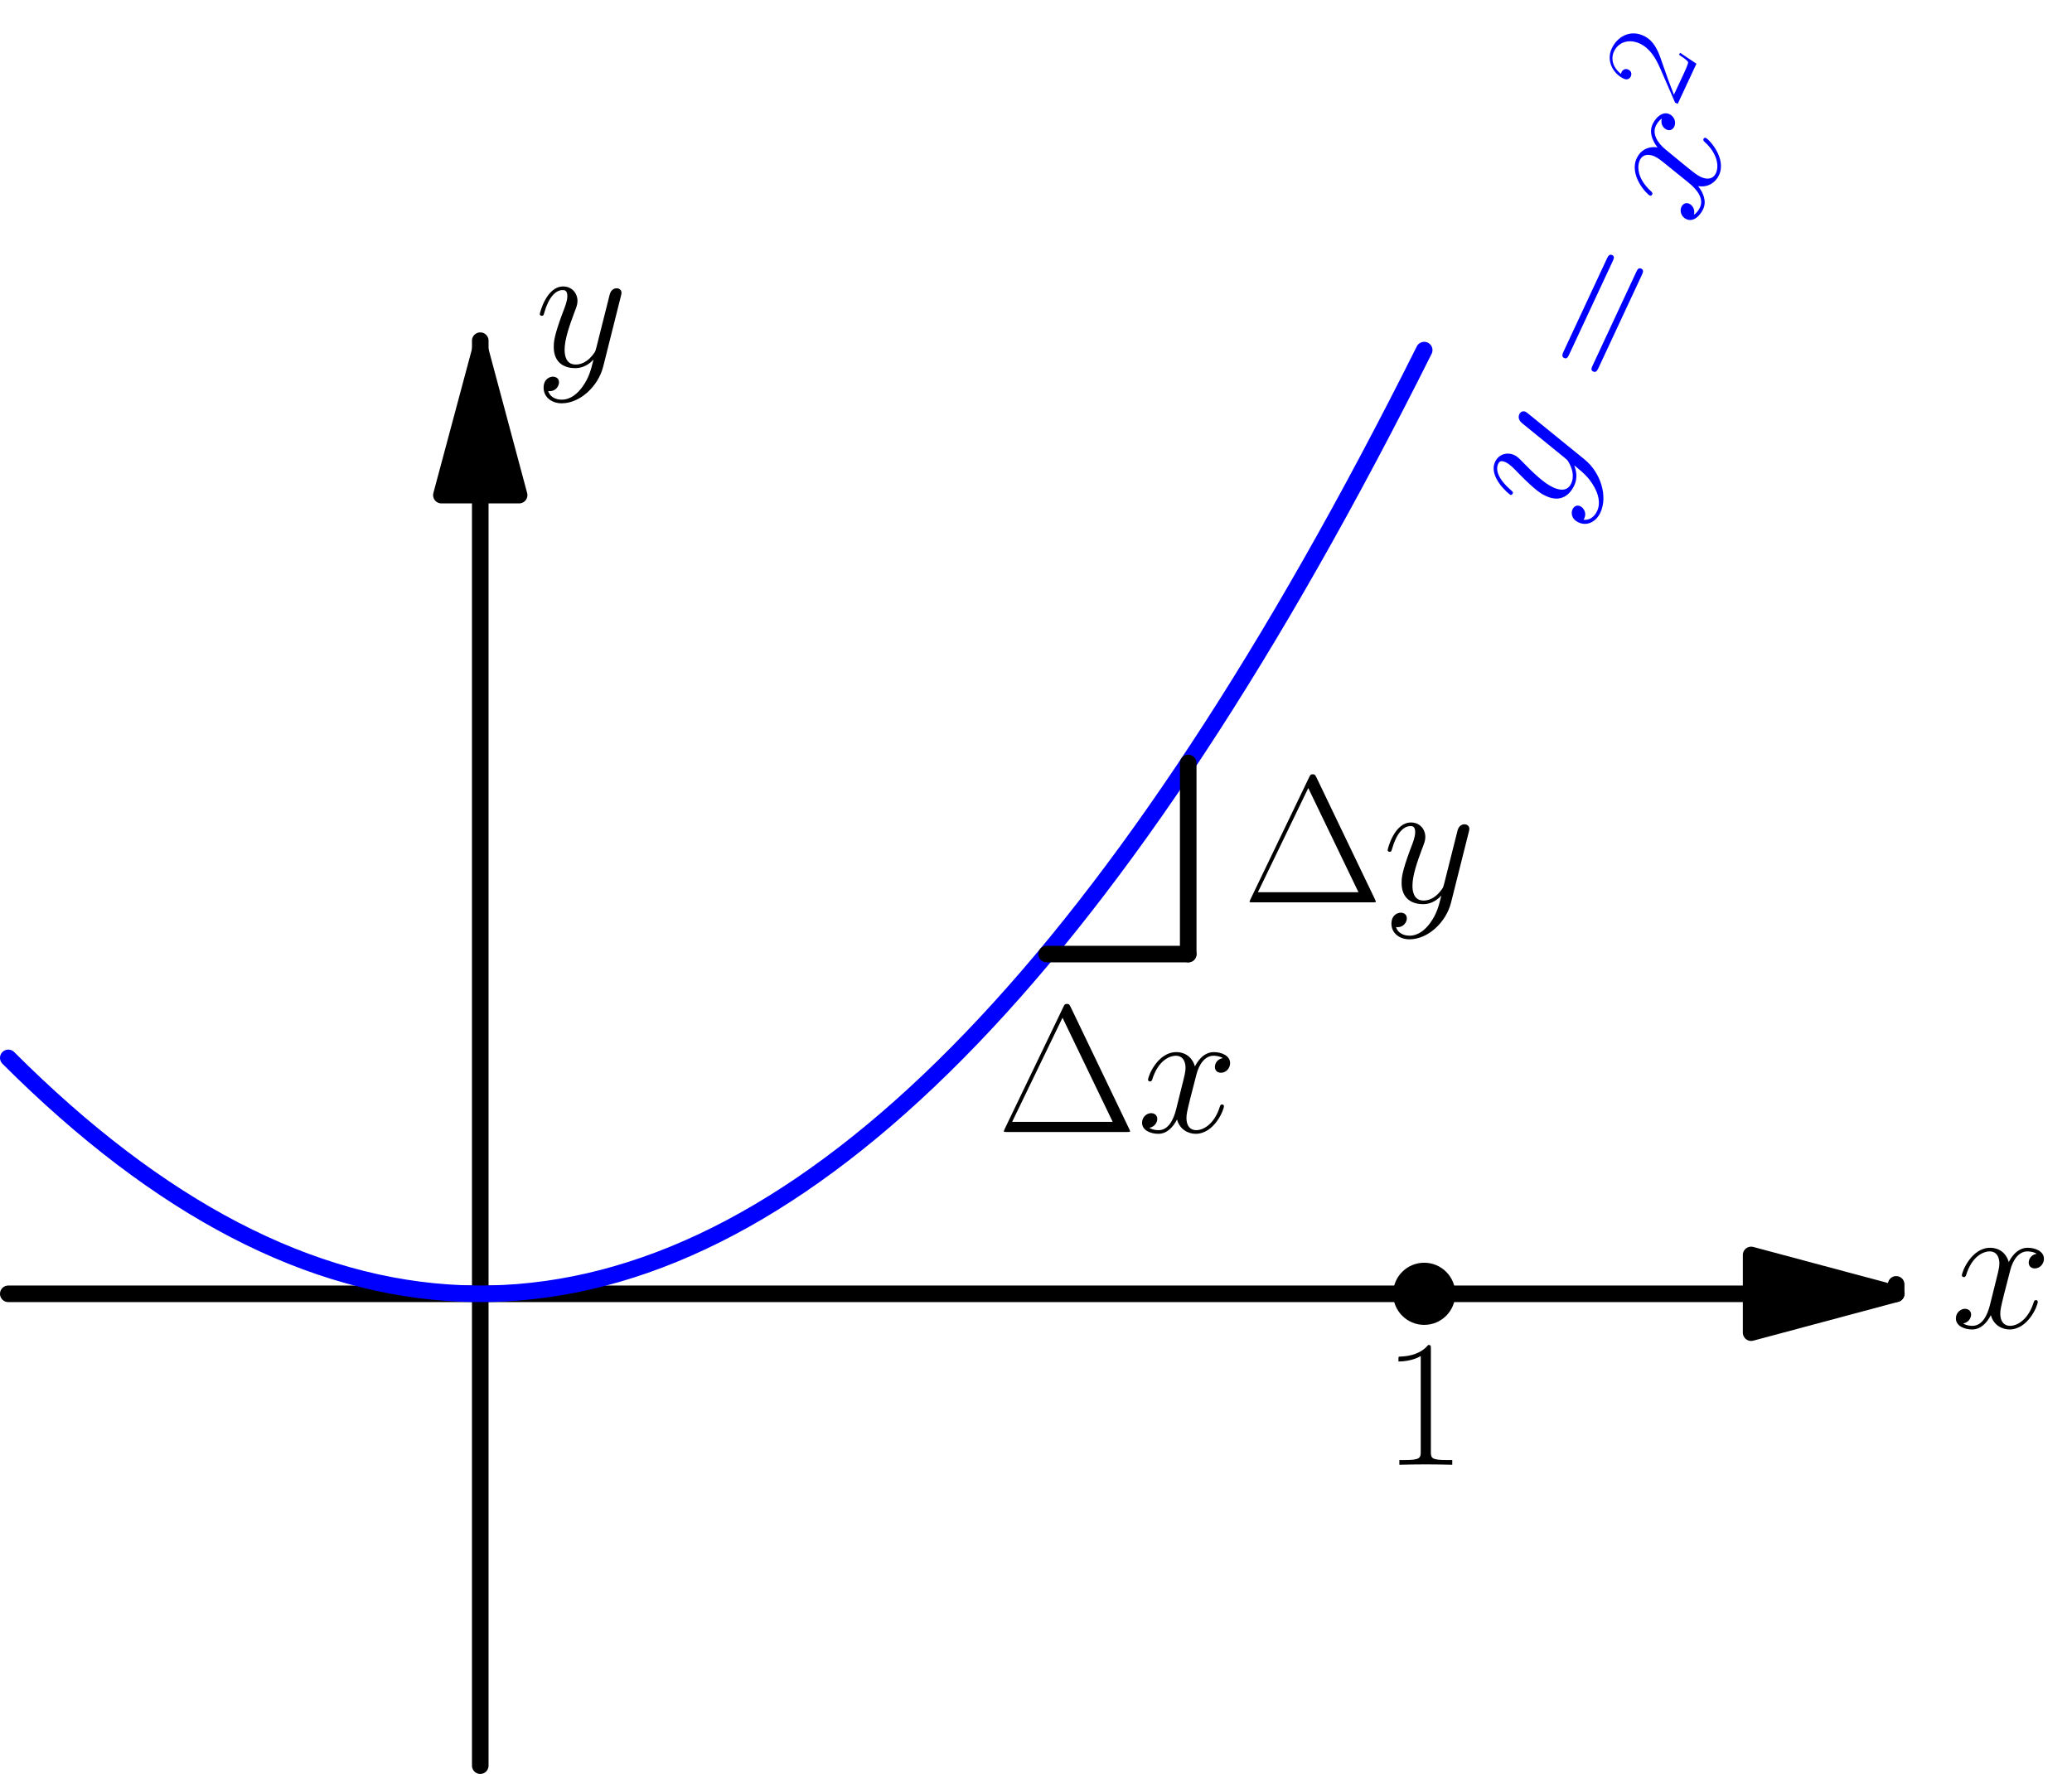
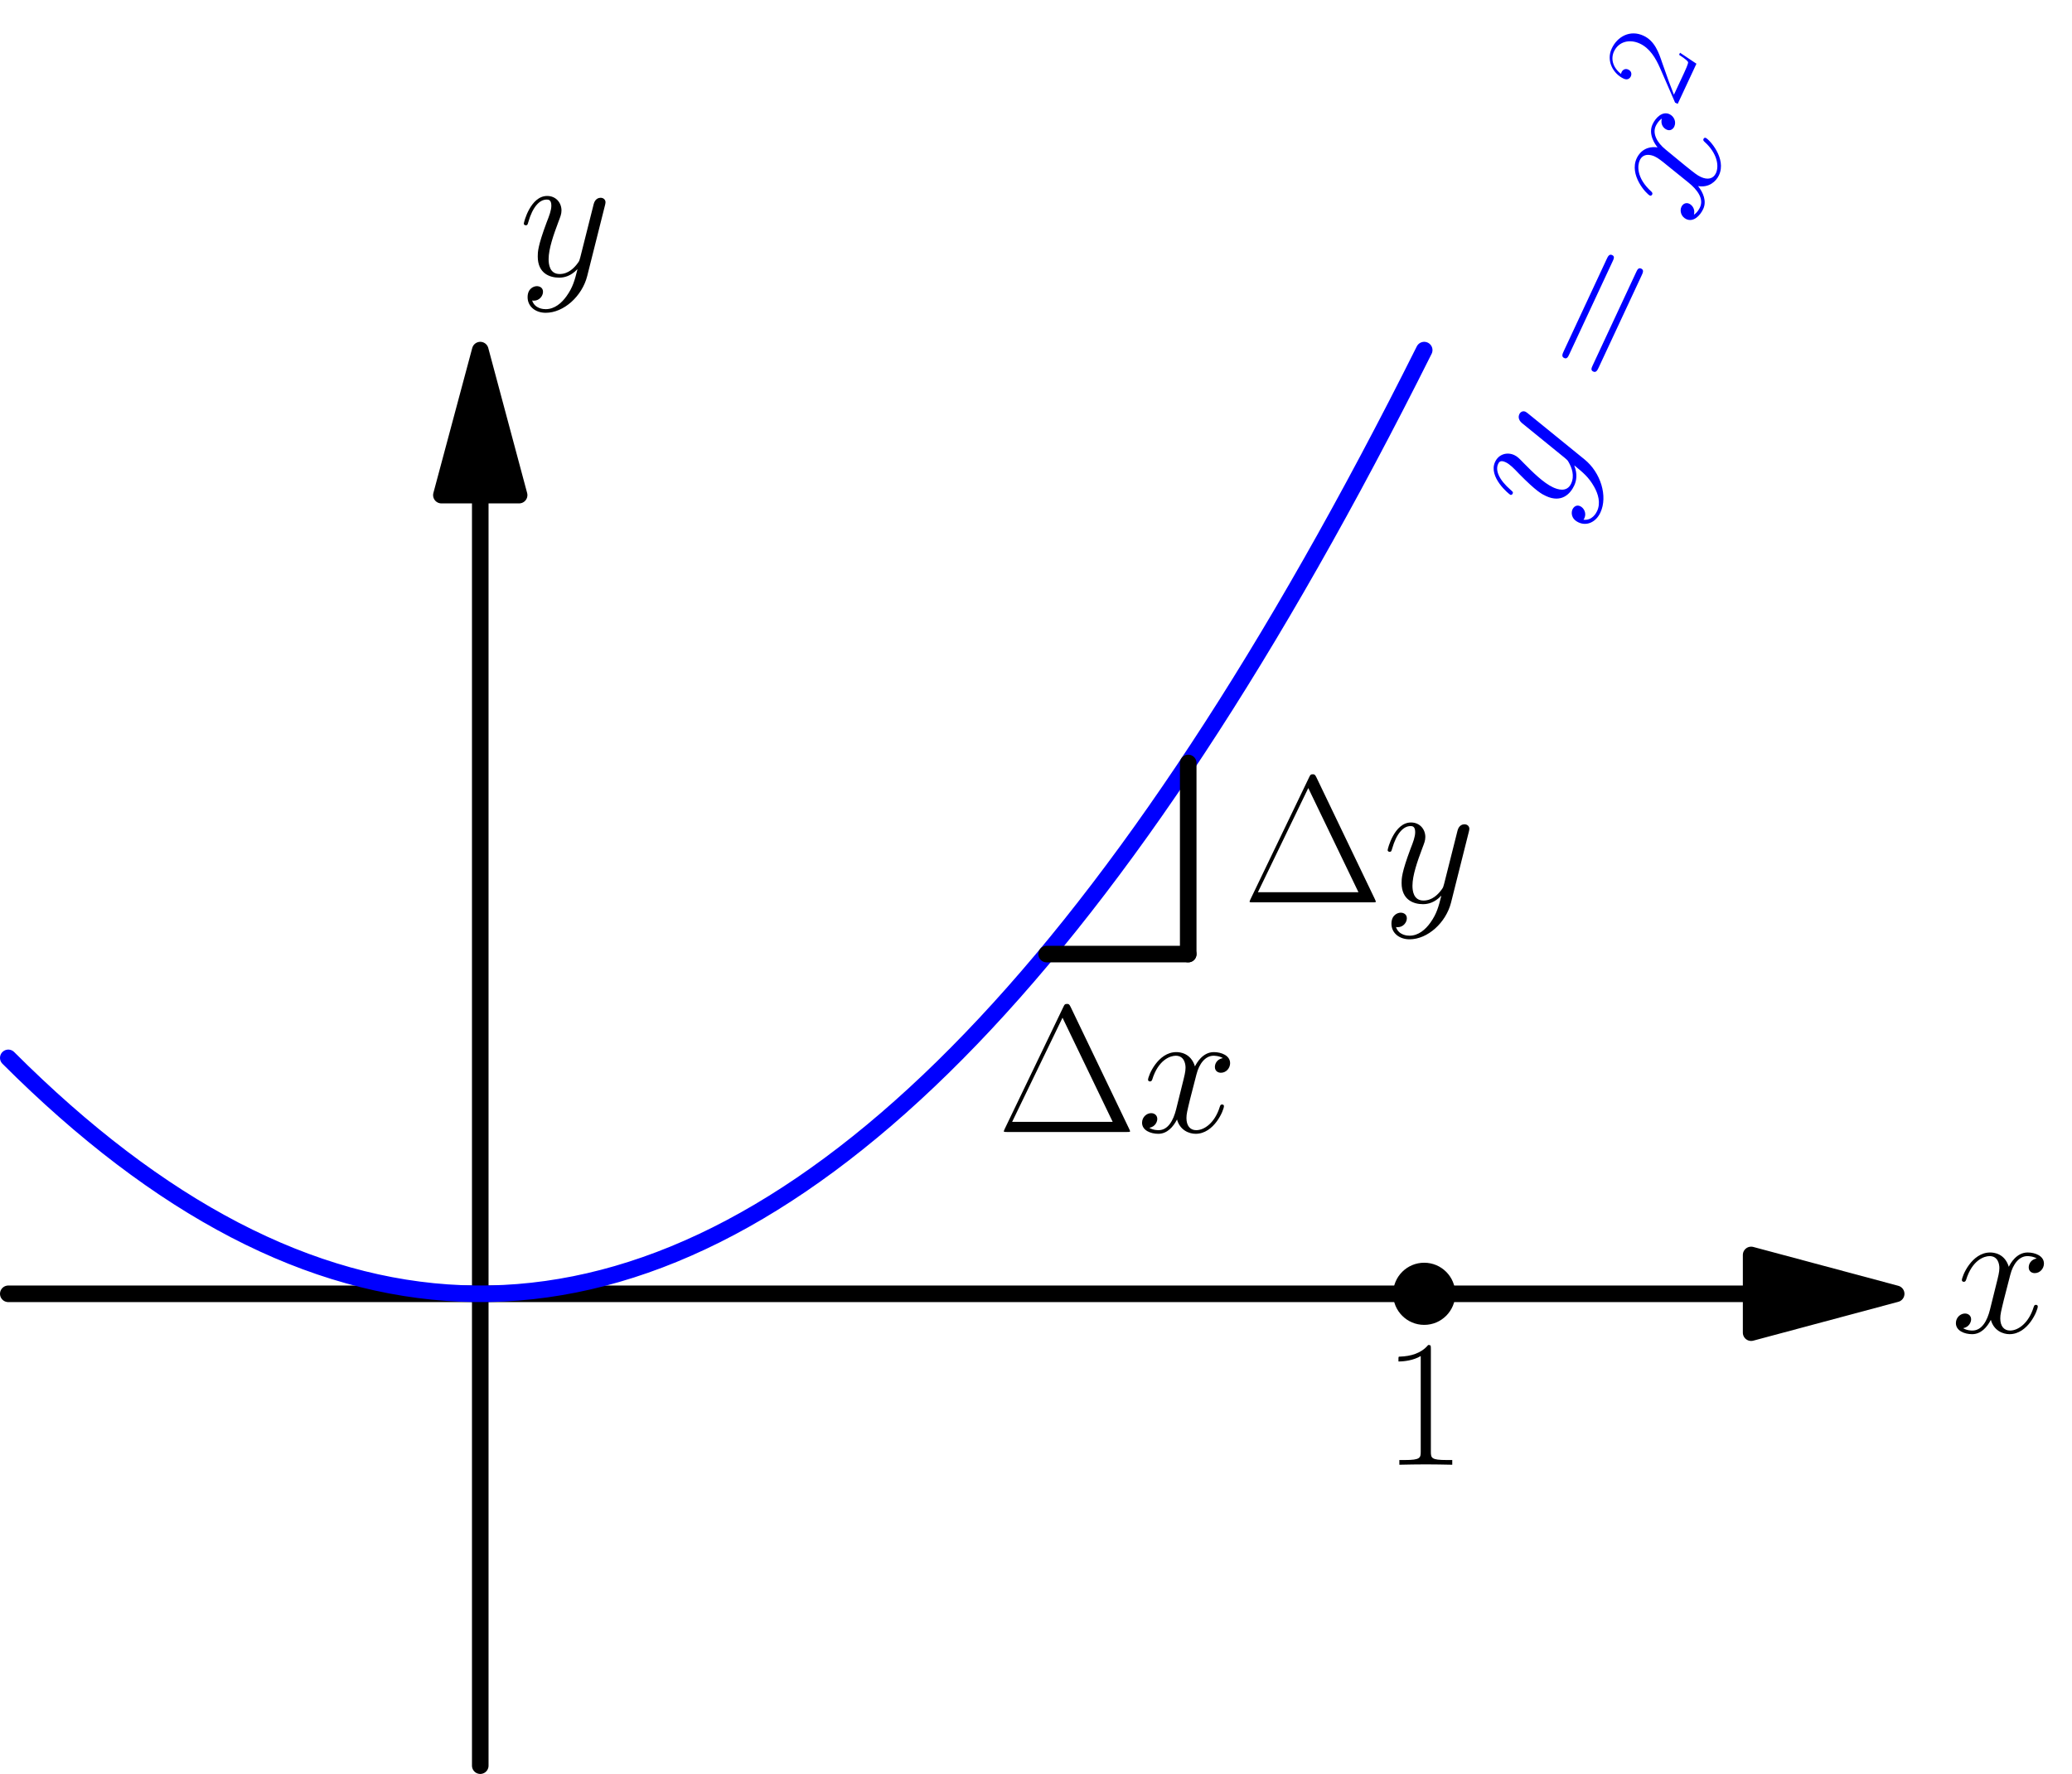
<svg xmlns="http://www.w3.org/2000/svg" xmlns:xlink="http://www.w3.org/1999/xlink" height="242.751pt" version="1.1" viewBox="56.409 53.858 283.465 242.751" width="283.465pt">
  <defs>
    <path d="M11.793 -10.151C10.997 -10.002 10.698 -9.405 10.698 -8.932C10.698 -8.335 11.171 -8.136 11.519 -8.136C12.266 -8.136 12.788 -8.783 12.788 -9.454C12.788 -10.499 11.594 -10.972 10.549 -10.972C9.031 -10.972 8.186 -9.479 7.962 -9.007C7.389 -10.873 5.847 -10.972 5.399 -10.972C2.861 -10.972 1.518 -7.713 1.518 -7.165C1.518 -7.066 1.617 -6.942 1.791 -6.942C1.99 -6.942 2.04 -7.091 2.09 -7.19C2.936 -9.952 4.603 -10.475 5.324 -10.475C6.444 -10.475 6.668 -9.43 6.668 -8.832C6.668 -8.285 6.519 -7.713 6.22 -6.519L5.374 -3.11C5.001 -1.617 4.279 -0.249 2.961 -0.249C2.836 -0.249 2.214 -0.249 1.692 -0.572C2.588 -0.746 2.787 -1.493 2.787 -1.791C2.787 -2.289 2.413 -2.588 1.941 -2.588C1.344 -2.588 0.697 -2.065 0.697 -1.269C0.697 -0.224 1.866 0.249 2.936 0.249C4.13 0.249 4.976 -0.697 5.498 -1.717C5.897 -0.249 7.141 0.249 8.061 0.249C10.599 0.249 11.942 -3.01 11.942 -3.558C11.942 -3.682 11.843 -3.782 11.694 -3.782C11.47 -3.782 11.445 -3.657 11.37 -3.458C10.698 -1.269 9.255 -0.249 8.136 -0.249C7.265 -0.249 6.792 -0.896 6.792 -1.916C6.792 -2.463 6.892 -2.861 7.29 -4.503L8.161 -7.887C8.534 -9.38 9.38 -10.475 10.524 -10.475C10.574 -10.475 11.271 -10.475 11.793 -10.151Z" id="g0-120" />
    <path d="M6.543 2.787C5.872 3.732 4.901 4.578 3.682 4.578C3.384 4.578 2.189 4.528 1.816 3.384C1.891 3.409 2.015 3.409 2.065 3.409C2.811 3.409 3.309 2.762 3.309 2.189S2.836 1.418 2.463 1.418C2.065 1.418 1.194 1.717 1.194 2.936C1.194 4.205 2.264 5.076 3.682 5.076C6.17 5.076 8.683 2.787 9.38 0.025L11.818 -9.678C11.843 -9.803 11.893 -9.952 11.893 -10.101C11.893 -10.475 11.594 -10.723 11.221 -10.723C10.997 -10.723 10.475 -10.624 10.275 -9.877L8.434 -2.563C8.31 -2.115 8.31 -2.065 8.111 -1.791C7.613 -1.095 6.792 -0.249 5.598 -0.249C4.205 -0.249 4.08 -1.617 4.08 -2.289C4.08 -3.707 4.752 -5.623 5.424 -7.414C5.698 -8.136 5.847 -8.484 5.847 -8.982C5.847 -10.027 5.1 -10.972 3.881 -10.972C1.592 -10.972 0.672 -7.364 0.672 -7.165C0.672 -7.066 0.771 -6.942 0.945 -6.942C1.169 -6.942 1.194 -7.041 1.294 -7.389C1.891 -9.479 2.836 -10.475 3.807 -10.475C4.031 -10.475 4.454 -10.475 4.454 -9.653C4.454 -9.007 4.18 -8.285 3.807 -7.34C2.588 -4.08 2.588 -3.259 2.588 -2.662C2.588 -0.299 4.279 0.249 5.523 0.249C6.245 0.249 7.141 0.025 8.011 -0.896L8.036 -0.871C7.663 0.597 7.414 1.567 6.543 2.787Z" id="g0-121" />
    <use id="g2-50" transform="scale(0.694534)" xlink:href="#g1-50" />
    <path d="M10.101 -17.167C9.902 -17.59 9.803 -17.59 9.604 -17.59C9.305 -17.59 9.28 -17.54 9.106 -17.192L1.045 -0.423C1.02 -0.373 0.921 -0.149 0.921 -0.124C0.921 -0.025 0.945 0 1.393 0H17.789C18.237 0 18.262 -0.025 18.262 -0.124C18.262 -0.149 18.162 -0.373 18.137 -0.423L10.101 -17.167ZM8.982 -15.699L15.873 -1.393H2.065L8.982 -15.699Z" id="g1-1" />
    <path d="M6.618 -15.898C6.618 -16.421 6.593 -16.446 6.245 -16.446C5.275 -15.276 3.807 -14.903 2.413 -14.853C2.339 -14.853 2.214 -14.853 2.189 -14.804S2.165 -14.704 2.165 -14.182C2.936 -14.182 4.23 -14.331 5.225 -14.928V-1.816C5.225 -0.945 5.175 -0.647 3.035 -0.647H2.289V0C3.483 -0.025 4.727 -0.05 5.921 -0.05S8.36 -0.025 9.554 0V-0.647H8.808C6.668 -0.647 6.618 -0.921 6.618 -1.816V-15.898Z" id="g1-49" />
    <path d="M10.375 -3.856H9.927C9.678 -2.09 9.479 -1.791 9.38 -1.642C9.255 -1.443 7.464 -1.443 7.116 -1.443H2.339C3.234 -2.413 4.976 -4.18 7.091 -6.22C8.608 -7.663 10.375 -9.355 10.375 -11.818C10.375 -14.754 8.036 -16.446 5.424 -16.446C2.687 -16.446 1.02 -14.032 1.02 -11.793C1.02 -10.823 1.742 -10.698 2.04 -10.698C2.289 -10.698 3.035 -10.848 3.035 -11.719C3.035 -12.49 2.388 -12.714 2.04 -12.714C1.891 -12.714 1.742 -12.689 1.642 -12.639C2.115 -14.754 3.558 -15.799 5.076 -15.799C7.24 -15.799 8.658 -14.082 8.658 -11.818C8.658 -9.653 7.389 -7.787 5.971 -6.17L1.02 -0.572V0H9.778L10.375 -3.856Z" id="g1-50" />
    <path d="M15.998 -7.986C16.371 -7.986 16.744 -7.986 16.744 -8.409C16.744 -8.857 16.321 -8.857 15.898 -8.857H1.99C1.567 -8.857 1.144 -8.857 1.144 -8.409C1.144 -7.986 1.518 -7.986 1.891 -7.986H15.998ZM15.898 -3.558C16.321 -3.558 16.744 -3.558 16.744 -4.006C16.744 -4.429 16.371 -4.429 15.998 -4.429H1.891C1.518 -4.429 1.144 -4.429 1.144 -4.006C1.144 -3.558 1.567 -3.558 1.99 -3.558H15.898Z" id="g1-61" />
  </defs>
  <g id="page1" transform="matrix(0.996264 0 0 0.996264 0 0)">
    <g transform="matrix(1 0 0 1 122.57 231.772)">
      <path d="M 174.517 0L -64.811 -0" fill="none" stroke="#000000" stroke-linecap="round" stroke-linejoin="round" stroke-miterlimit="10.037" stroke-width="2.276" />
    </g>
    <g transform="matrix(1 0 0 1 122.57 231.772)">
      <path d="M 194.433 0L 174.517 -5.337L 174.517 5.337L 194.433 0Z" fill="#000000" />
    </g>
    <g transform="matrix(1 0 0 1 122.57 231.772)">
      <path d="M 194.433 0L 174.517 -5.337L 174.517 5.337L 194.433 0Z" fill="none" stroke="#000000" stroke-linecap="round" stroke-linejoin="round" stroke-miterlimit="10.037" stroke-width="2.276" />
    </g>
-     <g transform="matrix(1 0 0 1 122.57 231.772)">
-       <path d="M 194.433 0L 194.433 -1.296" fill="none" stroke="#000000" stroke-linecap="round" stroke-linejoin="round" stroke-miterlimit="10.037" stroke-width="2.276" />
-     </g>
-     <use x="324.508" xlink:href="#g0-120" y="236.42" />
+     <use x="324.508" xlink:href="#g0-120" y="237.068" />
    <g transform="matrix(1 0 0 1 122.57 231.772)">
      <path d="M 0 -109.705L 0 64.811" fill="none" stroke="#000000" stroke-linecap="round" stroke-linejoin="round" stroke-miterlimit="10.037" stroke-width="2.276" />
    </g>
    <g transform="matrix(1 0 0 1 122.57 231.772)">
      <path d="M 0 -129.622L -5.337 -109.705L 5.337 -109.705L 0 -129.622Z" fill="#000000" />
    </g>
    <g transform="matrix(1 0 0 1 122.57 231.772)">
      <path d="M 0 -129.622L -5.337 -109.705L 5.337 -109.705L 0 -129.622Z" fill="none" stroke="#000000" stroke-linecap="round" stroke-linejoin="round" stroke-miterlimit="10.037" stroke-width="2.276" />
    </g>
-     <g transform="matrix(1 0 0 1 122.57 231.772)">
-       <path d="M 0 -129.622L 0 -130.919" fill="none" stroke="#000000" stroke-linecap="round" stroke-linejoin="round" stroke-miterlimit="10.037" stroke-width="2.276" />
-     </g>
-     <use x="130.074" xlink:href="#g0-121" y="104.379" />
+     <use x="127.877" xlink:href="#g0-121" y="91.948" />
    <g transform="matrix(1 0 0 1 122.57 231.772)">
      <path d="M -64.811 -32.406L -62.867 -30.49L -60.922 -28.634L -58.978 -26.835L -57.034 -25.095L -55.09 -23.413L -53.145 -21.79L -51.201 -20.224L -49.257 -18.718L -47.312 -17.269L -45.368 -15.879L -43.423 -14.547L -41.479 -13.273L -39.535 -12.058L -37.59 -10.901L -35.646 -9.803L -33.702 -8.762L -31.758 -7.781L -29.813 -6.857L -27.869 -5.992L -25.924 -5.185L -23.98 -4.436L -22.036 -3.746L -20.091 -3.114L -18.147 -2.541L -16.203 -2.025L -14.258 -1.568L -12.314 -1.17L -10.37 -0.83L -8.425 -0.548L -6.481 -0.324L -4.537 -0.159L -2.592 -0.052L -0.648 -0.003L 1.296 -0.013L 3.241 -0.081L 5.185 -0.207L 7.129 -0.392L 9.074 -0.635L 11.018 -0.937L 12.962 -1.296L 14.907 -1.714L 16.851 -2.191L 18.795 -2.725L 20.74 -3.318L 22.684 -3.97L 24.628 -4.679L 26.573 -5.447L 28.517 -6.274L 30.461 -7.158L 32.406 -8.101L 34.35 -9.103L 36.294 -10.162L 38.239 -11.28L 40.183 -12.457L 42.127 -13.691L 44.072 -14.984L 46.016 -16.336L 47.96 -17.745L 49.905 -19.213L 51.849 -20.74L 53.793 -22.324L 55.738 -23.967L 57.682 -25.669L 59.626 -27.428L 61.571 -29.246L 63.515 -31.122L 65.459 -33.057L 67.404 -35.05L 69.348 -37.101L 71.292 -39.211L 73.237 -41.379L 75.181 -43.605L 77.125 -45.889L 79.07 -48.233L 81.014 -50.634L 82.958 -53.093L 84.903 -55.611L 86.847 -58.188L 88.791 -60.822L 90.736 -63.515L 92.68 -66.266L 94.624 -69.076L 96.569 -71.944L 98.513 -74.87L 100.457 -77.854L 102.402 -80.897L 104.346 -83.999L 106.29 -87.158L 108.235 -90.376L 110.179 -93.652L 112.123 -96.987L 114.068 -100.38L 116.012 -103.831L 117.956 -107.34L 119.901 -110.908L 121.845 -114.534L 123.789 -118.219L 125.734 -121.962L 127.678 -125.763L 129.622 -129.622" fill="none" stroke="#0000ff" stroke-linecap="round" stroke-linejoin="round" stroke-miterlimit="10.037" stroke-width="2.276" />
    </g>
    <g fill="#0000ff" transform="matrix(0.422618 -0.906308 0.906308 0.422618 57.205 293.21)">
      <use x="241.879" xlink:href="#g0-121" y="122.257" />
      <use x="261.561" xlink:href="#g1-61" y="122.257" />
      <use x="286.382" xlink:href="#g0-120" y="122.257" />
      <use x="300.225" xlink:href="#g2-50" y="113.229" />
    </g>
    <g transform="matrix(1 0 0 1 122.57 231.772)">
      <circle cx="129.622" cy="-0" r="4.268" fill="#000000" />
    </g>
    <use x="246.491" xlink:href="#g1-49" y="255.25" />
    <g transform="matrix(1 0 0 1 122.57 231.772)">
      <path d="M 77.773 -46.664L 97.217 -46.664" fill="none" stroke="#000000" stroke-linecap="round" stroke-linejoin="round" stroke-miterlimit="10.037" stroke-width="2.276" />
    </g>
    <use x="193.543" xlink:href="#g1-1" y="209.546" />
    <use x="212.752" xlink:href="#g0-120" y="209.546" />
    <g transform="matrix(1 0 0 1 122.57 231.772)">
      <path d="M 97.217 -46.664L 97.217 -72.913" fill="none" stroke="#000000" stroke-linecap="round" stroke-linejoin="round" stroke-miterlimit="10.037" stroke-width="2.276" />
    </g>
    <use x="227.291" xlink:href="#g1-1" y="178.004" />
    <use x="246.5" xlink:href="#g0-121" y="178.004" />
  </g>
</svg>
